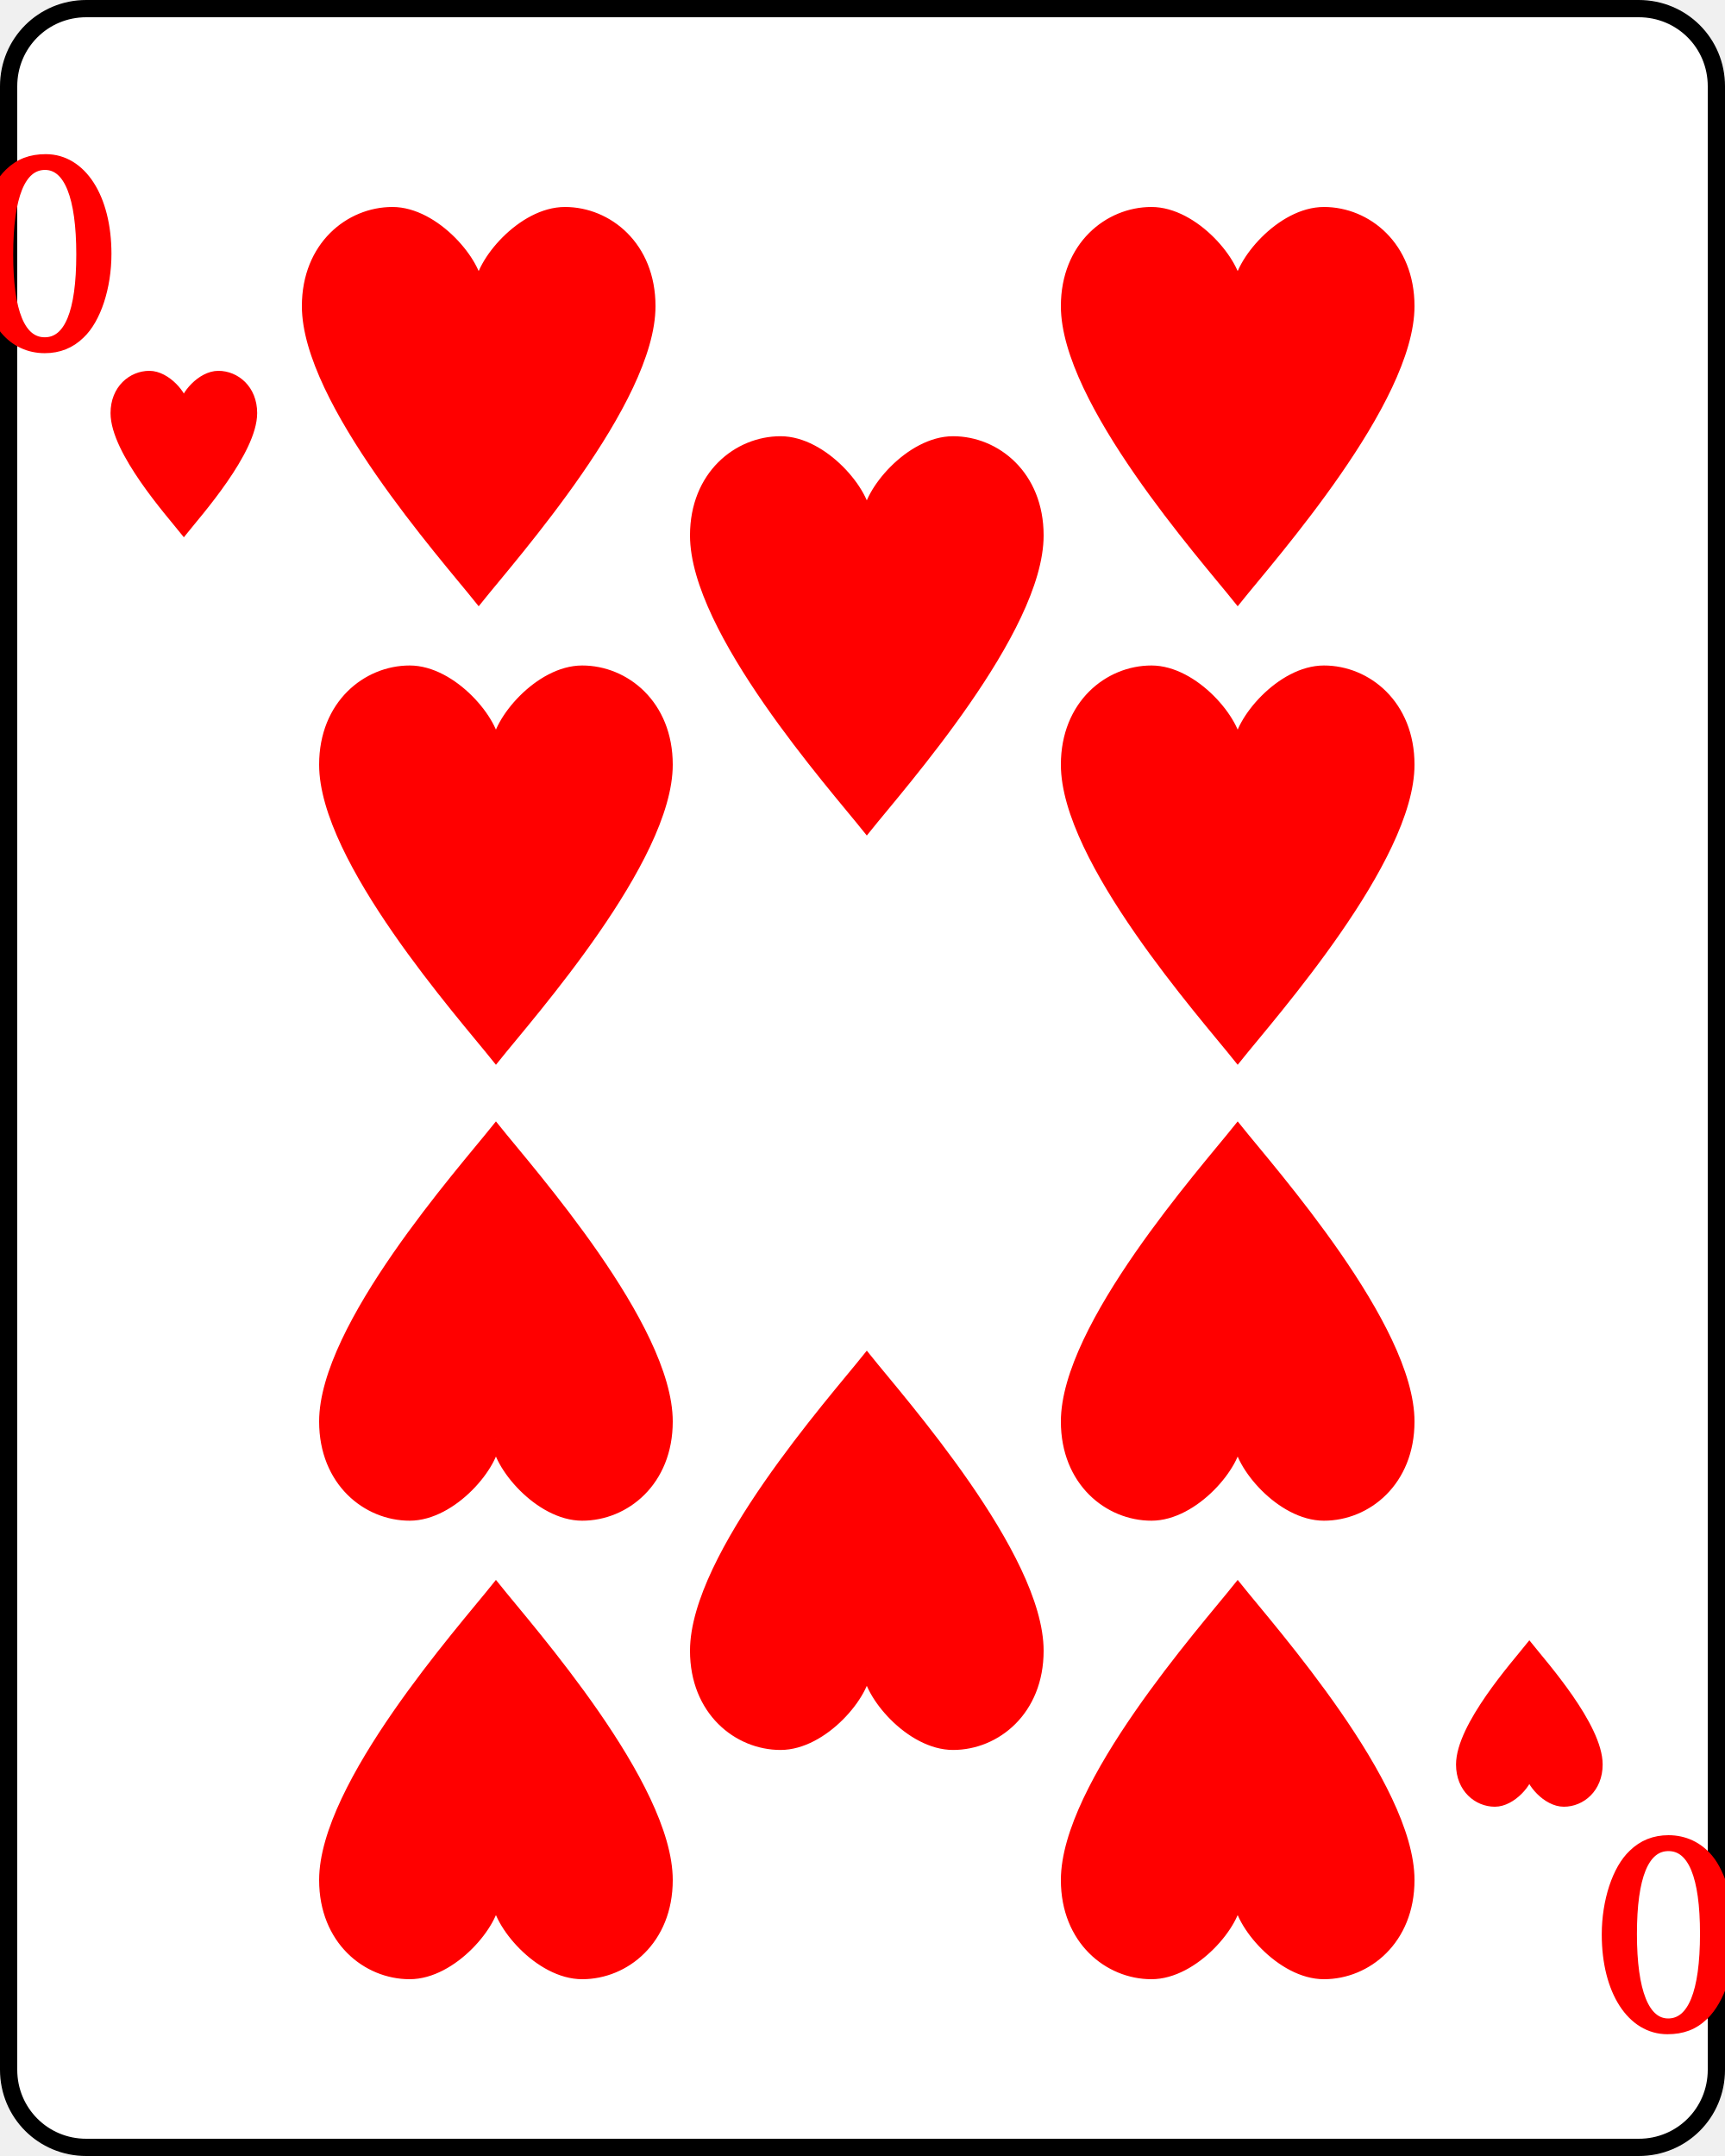
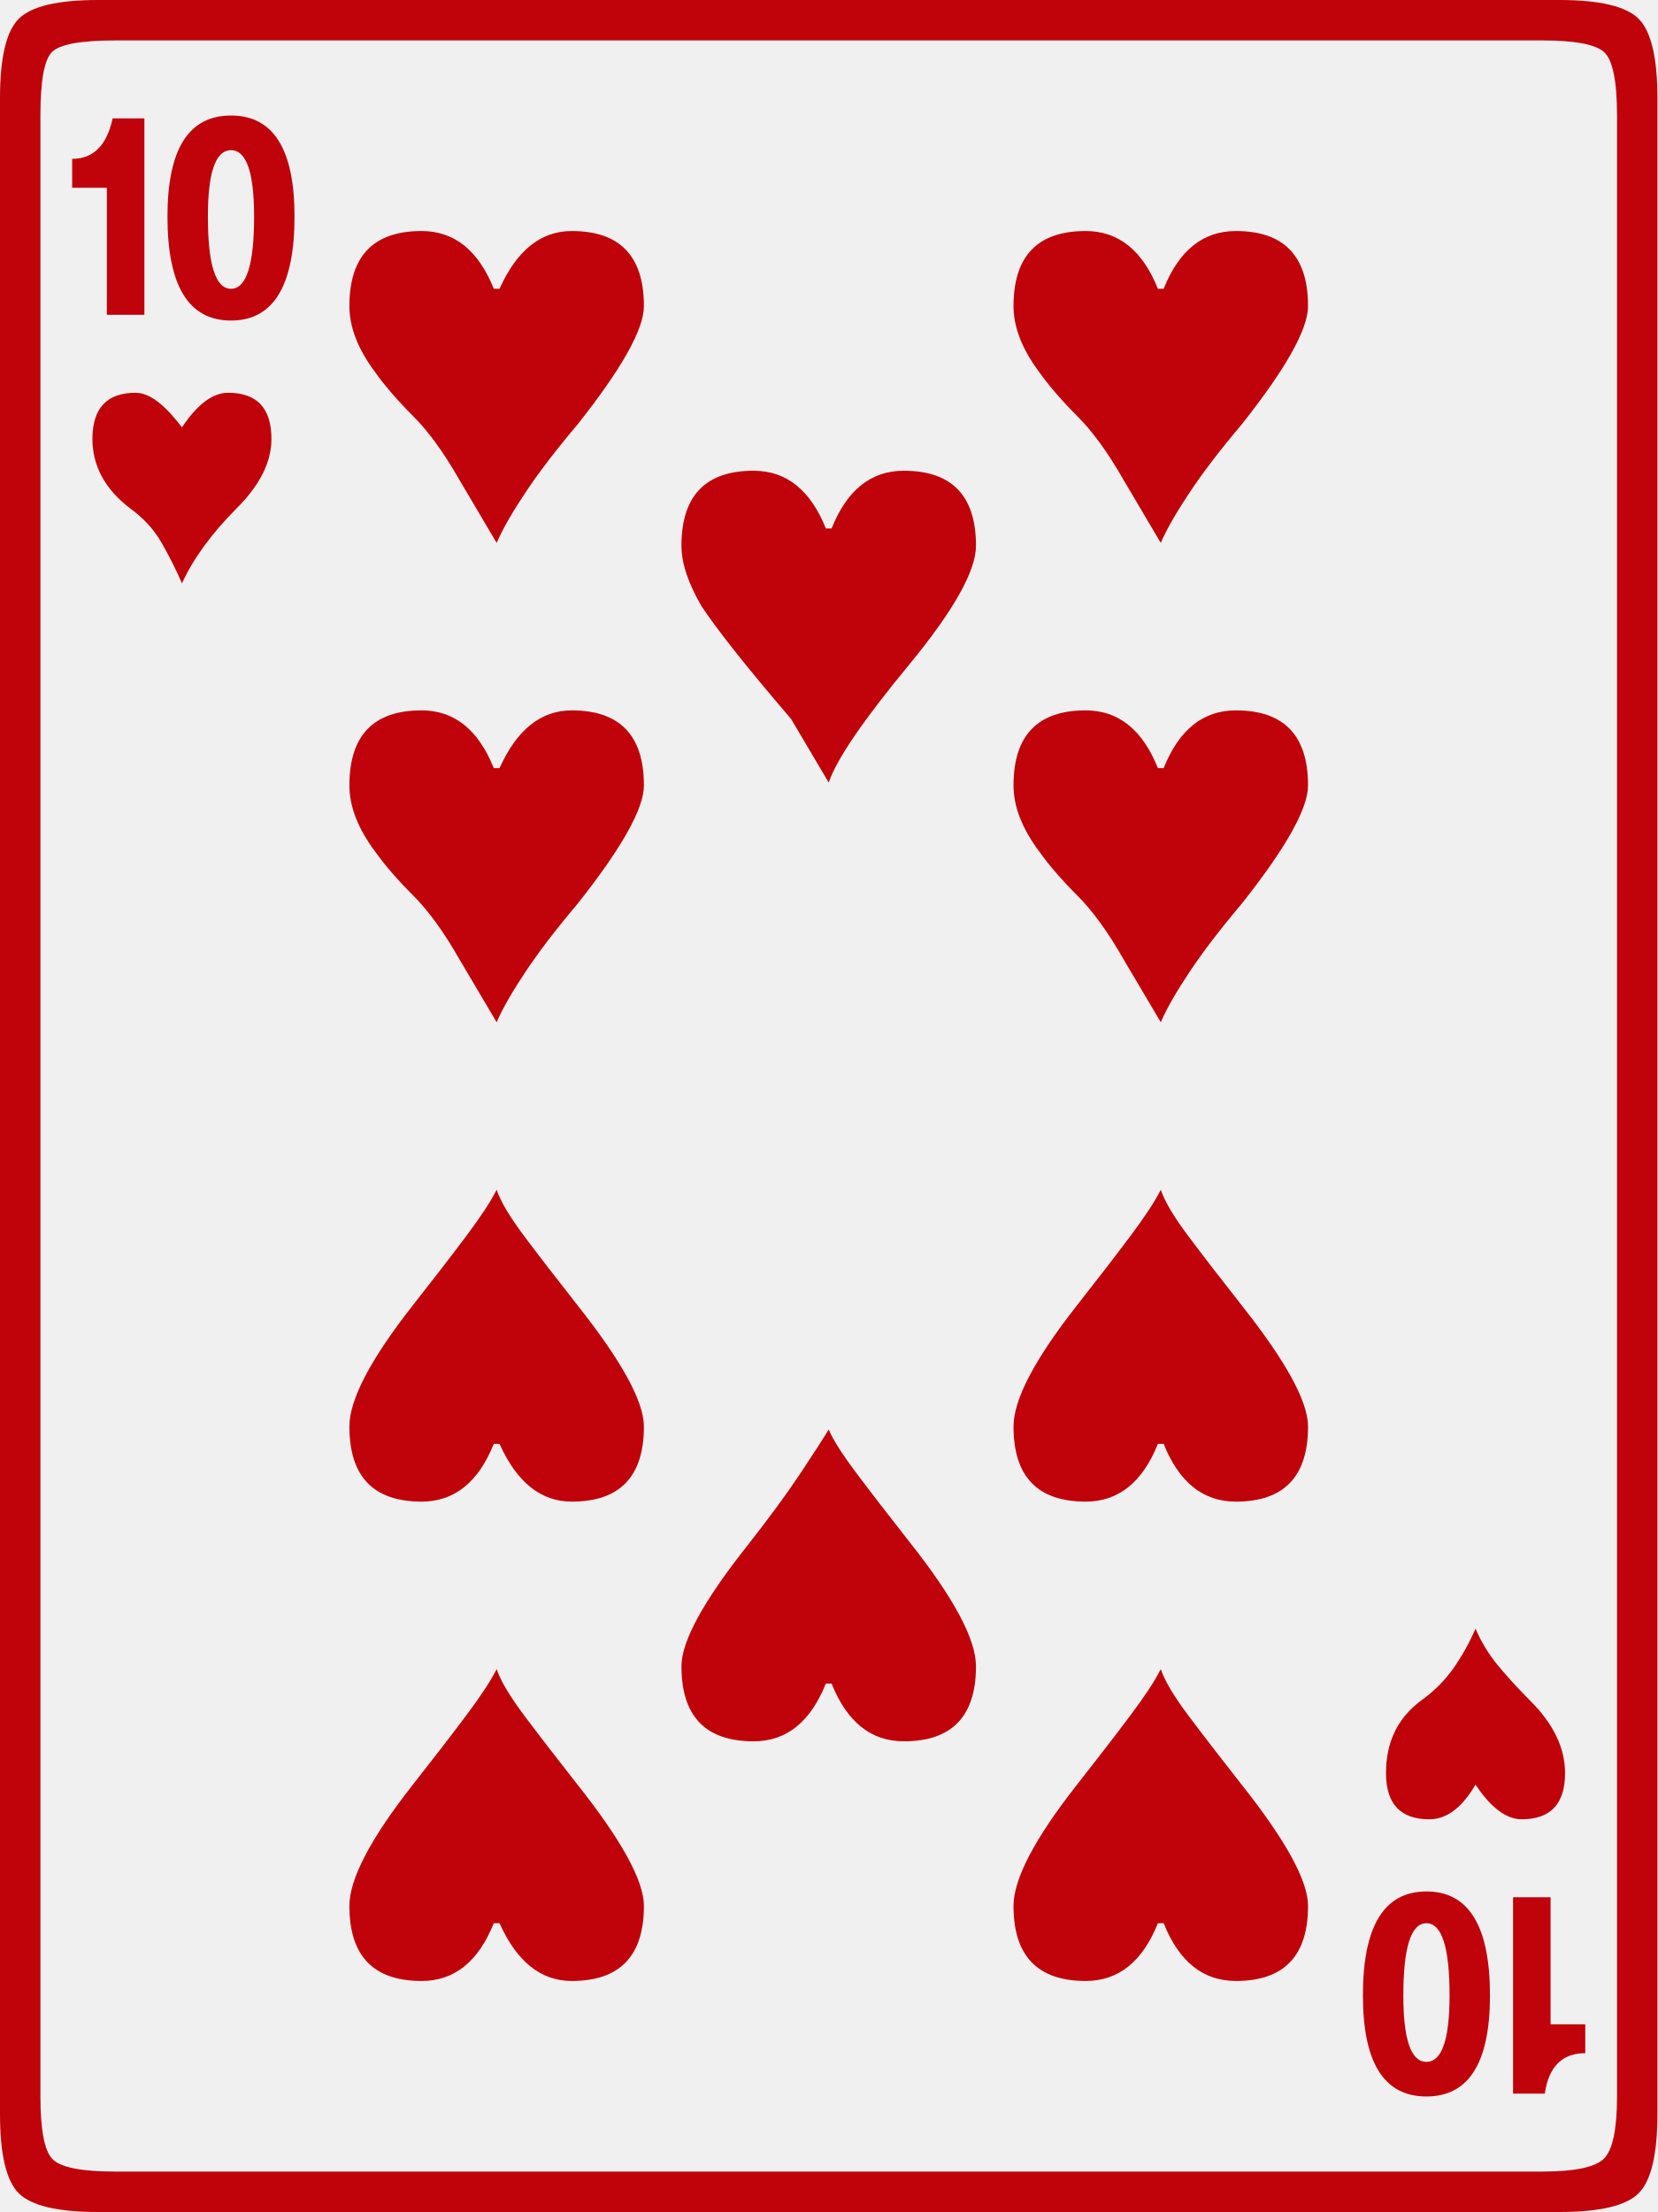
- <svg xmlns="http://www.w3.org/2000/svg" width="200" height="250" id="svg2" version="1.0">
-   <defs id="defs4" />
-   <g id="layer1">
-     <path style="fill:#ffffff;fill-opacity:1;fill-rule:evenodd;stroke:#000000;stroke-width:2;stroke-linecap:butt;stroke-linejoin:miter;stroke-opacity:1;stroke-miterlimit:4;stroke-dasharray:none" d="M 199,10 C 199,5 195,1 190,1 L 10,1 C 5,1 1,5 1,10 L 1,240 C 1,245 5,249 10,249 L 190,249 C 195,249 199,245 199,240 L 199,10 z " id="path3229" />
-     <text xml:space="preserve" style="font-size:32px;font-style:normal;font-variant:normal;font-weight:normal;font-stretch:normal;text-align:center;line-height:125%;writing-mode:lr-tb;text-anchor:middle;fill:#ff0000;fill-opacity:1;stroke:#ff0000;stroke-width:1px;stroke-linecap:butt;stroke-linejoin:miter;stroke-opacity:1;font-family:Nimbus Roman No9 L" x="17.188" y="40" id="text3225">
-       <tspan id="tspan3227" x="17.188" y="40" style="font-size:32px;font-style:normal;font-variant:normal;font-weight:normal;font-stretch:normal;text-align:center;line-height:125%;writing-mode:lr-tb;text-anchor:middle;fill:#ff0000;fill-opacity:1;stroke:#ff0000;stroke-opacity:1;font-family:Nimbus Roman No9 L">10</tspan>
-     </text>
-     <path style="fill:#ff0000;fill-opacity:1;fill-rule:evenodd;stroke:#ff0000;stroke-width:1px;stroke-linecap:butt;stroke-linejoin:miter;stroke-opacity:1" d="M 177.315,205.4 C 177.315,206.6 175.315,209 173.315,209 C 171.315,209 169.315,207.4 169.315,204.6 C 169.315,200.2 175.715,193 177.315,191 C 178.916,193 185.315,200.2 185.315,204.6 C 185.315,207.4 183.315,209 181.315,209 C 179.306,209 177.315,206.6 177.315,205.4 z " id="path3314" />
-     <path style="fill:#ff0000;fill-opacity:1;fill-rule:evenodd;stroke:#ff0000;stroke-width:1px;stroke-linecap:butt;stroke-linejoin:miter;stroke-opacity:1" d="M 21.316,47.1 C 21.316,45.9 19.316,43.5 17.316,43.5 C 15.316,43.5 13.316,45.1 13.316,47.9 C 13.316,52.3 19.715,59.5 21.316,61.5 C 22.916,59.5 29.316,52.3 29.316,47.9 C 29.316,45.1 27.316,43.5 25.316,43.5 C 23.306,43.5 21.316,45.9 21.316,47.1 z " id="path3316" />
-     <path style="fill:#ff0000;fill-opacity:1;fill-rule:evenodd;stroke:#ff0000;stroke-width:1px;stroke-linecap:butt;stroke-linejoin:miter;stroke-opacity:1" d="M 55.5,33.5 C 55.5,30.5 50.5,24.5 45.5,24.5 C 40.5,24.5 35.5,28.5 35.5,35.5 C 35.5,46.5 51.5,64.5 55.5,69.5 C 59.5,64.5 75.5,46.5 75.5,35.5 C 75.5,28.5 70.5,24.5 65.5,24.5 C 60.475,24.5 55.5,30.5 55.5,33.5 z " id="path3386" />
-     <path style="fill:#ff0000;fill-opacity:1;fill-rule:evenodd;stroke:#ff0000;stroke-width:1px;stroke-linecap:butt;stroke-linejoin:miter;stroke-opacity:1" d="M 143.5,33.5 C 143.5,30.5 138.5,24.5 133.5,24.5 C 128.5,24.5 123.5,28.5 123.5,35.5 C 123.5,46.5 139.5,64.5 143.5,69.5 C 147.5,64.5 163.5,46.5 163.5,35.5 C 163.5,28.5 158.5,24.5 153.5,24.5 C 148.475,24.5 143.5,30.5 143.5,33.5 z " id="path3388" />
-     <path style="fill:#ff0000;fill-opacity:1;fill-rule:evenodd;stroke:#ff0000;stroke-width:1px;stroke-linecap:butt;stroke-linejoin:miter;stroke-opacity:1" d="M 143.5,220 C 143.5,223 138.5,229 133.5,229 C 128.5,229 123.5,225 123.5,218 C 123.5,207 139.5,189 143.5,184 C 147.5,189 163.5,207 163.5,218 C 163.5,225 158.5,229 153.5,229 C 148.475,229 143.5,223 143.5,220 z " id="path3390" />
-     <path style="fill:#ff0000;fill-opacity:1;fill-rule:evenodd;stroke:#ff0000;stroke-width:1px;stroke-linecap:butt;stroke-linejoin:miter;stroke-opacity:1" d="M 57.5,220 C 57.5,223 52.5,229 47.5,229 C 42.5,229 37.5,225 37.5,218 C 37.5,207 53.5,189 57.5,184 C 61.5,189 77.5,207 77.5,218 C 77.5,225 72.5,229 67.5,229 C 62.475,229 57.5,223 57.5,220 z " id="path3392" />
-     <path style="fill:#ff0000;fill-opacity:1;fill-rule:evenodd;stroke:#ff0000;stroke-width:1px;stroke-linecap:butt;stroke-linejoin:miter;stroke-opacity:1" d="M 57.5,86.667 C 57.5,83.667 52.5,77.667 47.5,77.667 C 42.5,77.667 37.5,81.667 37.5,88.667 C 37.5,99.667 53.5,117.667 57.5,122.667 C 61.5,117.667 77.5,99.667 77.5,88.667 C 77.5,81.667 72.5,77.667 67.5,77.667 C 62.475,77.667 57.5,83.667 57.5,86.667 z " id="path3426" />
-     <path style="fill:#ff0000;fill-opacity:1;fill-rule:evenodd;stroke:#ff0000;stroke-width:1px;stroke-linecap:butt;stroke-linejoin:miter;stroke-opacity:1" d="M 143.5,86.667 C 143.5,83.667 138.5,77.667 133.5,77.667 C 128.5,77.667 123.5,81.667 123.5,88.667 C 123.5,99.667 139.5,117.667 143.5,122.667 C 147.5,117.667 163.5,99.667 163.5,88.667 C 163.5,81.667 158.5,77.667 153.5,77.667 C 148.475,77.667 143.5,83.667 143.5,86.667 z " id="path3461" />
-     <path style="fill:#ff0000;fill-opacity:1;fill-rule:evenodd;stroke:#ff0000;stroke-width:1px;stroke-linecap:butt;stroke-linejoin:miter;stroke-opacity:1" d="M 57.5,166.833 C 57.5,169.833 52.5,175.833 47.5,175.833 C 42.5,175.833 37.5,171.833 37.5,164.833 C 37.5,153.833 53.5,135.833 57.5,130.833 C 61.5,135.833 77.5,153.833 77.5,164.833 C 77.5,171.833 72.5,175.833 67.5,175.833 C 62.475,175.833 57.5,169.833 57.5,166.833 z " id="path3534" />
-     <path style="fill:#ff0000;fill-opacity:1;fill-rule:evenodd;stroke:#ff0000;stroke-width:1px;stroke-linecap:butt;stroke-linejoin:miter;stroke-opacity:1" d="M 143.5,166.833 C 143.5,169.833 138.5,175.833 133.5,175.833 C 128.5,175.833 123.5,171.833 123.5,164.833 C 123.5,153.833 139.5,135.833 143.5,130.833 C 147.5,135.833 163.5,153.833 163.5,164.833 C 163.5,171.833 158.5,175.833 153.5,175.833 C 148.475,175.833 143.5,169.833 143.5,166.833 z " id="path3572" />
-     <path style="fill:#ff0000;fill-opacity:1;fill-rule:evenodd;stroke:#ff0000;stroke-width:1px;stroke-linecap:butt;stroke-linejoin:miter;stroke-opacity:1" d="M 100.5,60.083 C 100.5,57.083 95.5,51.083 90.5,51.083 C 85.5,51.083 80.5,55.083 80.5,62.083 C 80.5,73.083 96.5,91.083 100.5,96.083 C 104.5,91.083 120.5,73.083 120.5,62.083 C 120.5,55.083 115.5,51.083 110.5,51.083 C 105.475,51.083 100.5,57.083 100.5,60.083 z " id="path3574" />
-     <path style="fill:#ff0000;fill-opacity:1;fill-rule:evenodd;stroke:#ff0000;stroke-width:1px;stroke-linecap:butt;stroke-linejoin:miter;stroke-opacity:1" d="M 100.5,193.417 C 100.5,196.417 95.5,202.417 90.5,202.417 C 85.5,202.417 80.5,198.417 80.5,191.417 C 80.5,180.417 96.5,162.417 100.5,157.417 C 104.5,162.417 120.5,180.417 120.5,191.417 C 120.5,198.417 115.5,202.417 110.5,202.417 C 105.475,202.417 100.5,196.417 100.5,193.417 z " id="path3631" />
-     <text xml:space="preserve" style="font-size:32px;font-style:normal;font-variant:normal;font-weight:normal;font-stretch:normal;text-align:center;line-height:125%;writing-mode:lr-tb;text-anchor:middle;fill:#ff0000;fill-opacity:1;stroke:#ff0000;stroke-width:1px;stroke-linecap:butt;stroke-linejoin:miter;stroke-opacity:1;font-family:Nimbus Roman No9 L" x="-181.444" y="-213.752" id="text3633" transform="scale(-1,-1)">
-       <tspan id="tspan3635" x="-181.444" y="-213.752" style="font-size:32px;font-style:normal;font-variant:normal;font-weight:normal;font-stretch:normal;text-align:center;line-height:125%;writing-mode:lr-tb;text-anchor:middle;fill:#ff0000;fill-opacity:1;stroke:#ff0000;stroke-opacity:1;font-family:Nimbus Roman No9 L">10</tspan>
-     </text>
+ <svg xmlns="http://www.w3.org/2000/svg" xmlns:xlink="http://www.w3.org/1999/xlink" width="495.938pt" height="661.828pt" viewBox="0 0 495.938 661.828" version="1.1" id="svg16851">
+   <defs id="defs16832">
+     <g id="g16827">
+       <symbol overflow="visible" id="glyph0-0">
+         <path style="stroke:none" d="" id="path16815" />
+       </symbol>
+       <symbol overflow="visible" id="glyph0-1">
+         <path style="stroke:none" d="" id="path16818" />
+       </symbol>
+       <symbol overflow="visible" id="glyph1-0">
+         <path style="stroke:none" d="M 82.078,0 V -616.891 H 436.312 V 0 Z M 126.141,-44.062 H 393.125 V -572.828 H 126.141 Z m 0,0" id="path16821" />
+       </symbol>
+       <symbol overflow="visible" id="glyph1-1">
+         <path style="stroke:none" d="M 73.438,0 C 61.344,0 53.418,-1.867 49.672,-5.609 45.93,-9.355 44.062,-17.281 44.062,-29.375 v -603.078 c 0,-12.09 1.867,-20.008 5.609,-23.75 3.746,-3.746 11.672,-5.625 23.766,-5.625 H 510.625 c 12.09,0 20.008,1.879 23.75,5.625 3.746,3.742 5.625,11.66 5.625,23.75 V -29.375 c 0,12.094 -1.879,20.02 -5.625,23.766 C 530.633,-1.867 522.715,0 510.625,0 Z m 5.188,-12.094 h 426.812 c 9.789,0 15.984,-1.297 18.578,-3.891 2.59,-2.59 3.891,-8.785 3.891,-18.578 v -592.703 c 0,-10.363 -1.301,-16.695 -3.891,-19 -2.594,-2.309 -8.789,-3.469 -18.578,-3.469 H 78.625 c -10.367,0 -16.707,1.16 -19.016,3.469 -2.305,2.305 -3.453,8.637 -3.453,19 V -34.562 c 0,9.793 1.148,15.988 3.453,18.578 2.309,2.594 8.648,3.891 19.016,3.891 z m 34.562,-553.828 c -12.68,0 -19.016,-10.367 -19.016,-31.109 0,-20.152 6.336,-30.234 19.016,-30.234 12.664,0 19,10.082 19,30.234 0,20.742 -6.336,31.109 -19,31.109 z m -37.156,-1.719 v -38.016 h -10.375 v -8.641 c 6.34,0 10.379,-4.035 12.109,-12.109 h 9.5 v 58.766 z m 37.156,-7.781 c 4.602,0 6.906,-7.203 6.906,-21.609 0,-13.238 -2.305,-19.859 -6.906,-19.859 -4.617,0 -6.922,6.621 -6.922,19.859 0,14.406 2.305,21.609 6.922,21.609 z m 79.484,76.031 -11.234,-19.016 c -4.605,-8.059 -9.215,-14.395 -13.828,-19 -4.605,-4.602 -8.348,-8.926 -11.219,-12.969 -5.188,-6.902 -7.781,-13.523 -7.781,-19.859 0,-14.977 7.195,-22.469 21.594,-22.469 9.789,0 16.992,5.762 21.609,17.281 h 1.719 c 5.184,-11.52 12.391,-17.281 21.609,-17.281 14.395,0 21.594,7.492 21.594,22.469 0,6.906 -6.629,18.715 -19.875,35.422 -6.336,7.492 -11.52,14.262 -15.547,20.312 -4.031,6.043 -6.914,11.082 -8.641,15.109 z m 198.719,0 -11.234,-19.016 c -4.605,-8.059 -9.215,-14.395 -13.828,-19 -4.605,-4.602 -8.348,-8.926 -11.219,-12.969 -5.188,-6.902 -7.781,-13.523 -7.781,-19.859 0,-14.977 7.195,-22.469 21.594,-22.469 9.789,0 16.992,5.762 21.609,17.281 H 392.25 c 4.613,-11.52 11.816,-17.281 21.609,-17.281 14.395,0 21.594,7.492 21.594,22.469 0,6.906 -6.629,18.715 -19.875,35.422 -6.336,7.492 -11.52,14.262 -15.547,20.312 -4.031,6.043 -6.914,11.082 -8.641,15.109 z M 98.5,-487.297 c -1.73,-4.027 -3.754,-8.062 -6.062,-12.094 -2.305,-4.027 -5.473,-7.488 -9.5,-10.375 -7.48,-5.758 -11.219,-12.672 -11.219,-20.734 0,-9.207 4.316,-13.812 12.953,-13.812 4.027,0 8.641,3.457 13.828,10.359 4.602,-6.902 9.207,-10.359 13.812,-10.359 8.645,0 12.969,4.605 12.969,13.812 0,6.918 -3.461,13.832 -10.375,20.734 -7.48,7.492 -12.949,14.98 -16.406,22.469 z m 193.531,59.609 -11.234,-19 c -6.906,-8.059 -12.523,-14.828 -16.844,-20.297 -4.324,-5.477 -7.637,-9.945 -9.938,-13.406 -4.031,-6.902 -6.047,-12.953 -6.047,-18.141 0,-14.965 7.195,-22.453 21.594,-22.453 9.789,0 16.992,5.758 21.609,17.266 h 1.719 c 4.613,-11.508 11.816,-17.266 21.609,-17.266 14.395,0 21.594,7.488 21.594,22.453 0,7.492 -6.629,19.301 -19.875,35.422 -13.824,16.711 -21.887,28.52 -24.188,35.422 z m -99.359,71.719 -11.234,-19 c -4.605,-8.07 -9.215,-14.41 -13.828,-19.016 -4.605,-4.602 -8.348,-8.922 -11.219,-12.953 -5.188,-6.914 -7.781,-13.539 -7.781,-19.875 0,-14.977 7.195,-22.469 21.594,-22.469 9.789,0 16.992,5.762 21.609,17.281 h 1.719 c 5.184,-11.52 12.391,-17.281 21.609,-17.281 14.395,0 21.594,7.492 21.594,22.469 0,6.906 -6.629,18.715 -19.875,35.422 -6.336,7.492 -11.52,14.262 -15.547,20.312 -4.031,6.043 -6.914,11.082 -8.641,15.109 z m 198.719,0 -11.234,-19 c -4.605,-8.07 -9.215,-14.41 -13.828,-19.016 -4.605,-4.602 -8.348,-8.922 -11.219,-12.953 -5.188,-6.914 -7.781,-13.539 -7.781,-19.875 0,-14.977 7.195,-22.469 21.594,-22.469 9.789,0 16.992,5.762 21.609,17.281 H 392.25 c 4.613,-11.52 11.816,-17.281 21.609,-17.281 14.395,0 21.594,7.492 21.594,22.469 0,6.906 -6.629,18.715 -19.875,35.422 -6.336,7.492 -11.52,14.262 -15.547,20.312 -4.031,6.043 -6.914,11.082 -8.641,15.109 z m -221.188,143.422 c -14.398,0 -21.594,-7.488 -21.594,-22.469 0,-8.059 6.332,-20.156 19,-36.281 6.34,-8.059 11.672,-14.973 15.984,-20.734 4.32,-5.758 7.348,-10.367 9.078,-13.828 1.152,3.461 3.891,8.07 8.203,13.828 4.32,5.762 9.648,12.676 15.984,20.734 13.246,16.711 19.875,28.805 19.875,36.281 0,14.98 -7.199,22.469 -21.594,22.469 -9.219,0 -16.426,-5.758 -21.609,-17.281 h -1.719 c -4.617,11.523 -11.82,17.281 -21.609,17.281 z m 198.719,0 c -14.398,0 -21.594,-7.488 -21.594,-22.469 0,-8.059 6.336,-20.156 19.016,-36.281 6.332,-8.059 11.656,-14.973 15.969,-20.734 4.32,-5.758 7.348,-10.367 9.078,-13.828 1.152,3.461 3.891,8.07 8.203,13.828 4.32,5.762 9.648,12.676 15.984,20.734 13.246,16.711 19.875,28.805 19.875,36.281 0,14.98 -7.199,22.469 -21.594,22.469 -9.793,0 -16.996,-5.758 -21.609,-17.281 h -1.719 c -4.617,11.523 -11.82,17.281 -21.609,17.281 z m -99.359,71.719 c -14.398,0 -21.594,-7.488 -21.594,-22.469 0,-7.488 6.625,-19.582 19.875,-36.281 6.332,-8.07 11.516,-15.129 15.547,-21.172 4.027,-6.051 6.91,-10.516 8.641,-13.391 1.152,2.875 3.891,7.195 8.203,12.953 4.32,5.762 9.648,12.676 15.984,20.734 13.246,16.711 19.875,29.098 19.875,37.156 0,14.98 -7.199,22.469 -21.594,22.469 -9.793,0 -16.996,-5.758 -21.609,-17.281 h -1.719 c -4.617,11.523 -11.82,17.281 -21.609,17.281 z M 471.75,-117.5 c -8.648,0 -12.969,-4.609 -12.969,-13.828 0,-9.215 3.457,-16.414 10.375,-21.594 4.027,-2.883 7.336,-6.195 9.922,-9.938 2.59,-3.746 4.754,-7.641 6.484,-11.672 1.727,4.031 4.031,7.777 6.906,11.234 2.883,3.461 6.055,6.918 9.516,10.375 6.914,6.906 10.375,14.105 10.375,21.594 0,9.219 -4.324,13.828 -12.969,13.828 -4.605,0 -9.215,-3.457 -13.828,-10.375 -4.031,6.918 -8.637,10.375 -13.812,10.375 z m -301.547,48.375 c -14.398,0 -21.594,-7.484 -21.594,-22.453 0,-8.07 6.332,-20.172 19,-36.297 6.34,-8.059 11.672,-14.973 15.984,-20.734 4.32,-5.758 7.348,-10.367 9.078,-13.828 1.152,3.461 3.891,8.07 8.203,13.828 4.32,5.762 9.648,12.676 15.984,20.734 13.246,16.711 19.875,28.809 19.875,36.297 0,14.969 -7.199,22.453 -21.594,22.453 -9.219,0 -16.426,-5.758 -21.609,-17.281 h -1.719 c -4.617,11.523 -11.82,17.281 -21.609,17.281 z m 198.719,0 c -14.398,0 -21.594,-7.484 -21.594,-22.453 0,-8.07 6.336,-20.172 19.016,-36.297 6.332,-8.059 11.656,-14.973 15.969,-20.734 4.32,-5.758 7.348,-10.367 9.078,-13.828 1.152,3.461 3.891,8.07 8.203,13.828 4.32,5.762 9.648,12.676 15.984,20.734 13.246,16.711 19.875,28.809 19.875,36.297 0,14.969 -7.199,22.453 -21.594,22.453 -9.793,0 -16.996,-5.758 -21.609,-17.281 h -1.719 C 385.914,-74.883 378.711,-69.125 368.922,-69.125 Z M 470.875,-34.562 c -12.668,0 -19,-10.078 -19,-30.234 0,-20.738 6.332,-31.109 19,-31.109 12.676,0 19.016,10.371 19.016,31.109 0,20.156 -6.34,30.234 -19.016,30.234 z m 25.922,-0.859 v -58.75 h 11.234 v 38.016 h 10.375 v 8.641 c -6.918,0 -10.957,4.035 -12.109,12.094 z m -25.922,-9.5 c 4.613,0 6.922,-6.625 6.922,-19.875 0,-14.402 -2.309,-21.609 -6.922,-21.609 -4.605,0 -6.906,7.207 -6.906,21.609 0,13.25 2.301,19.875 6.906,19.875 z m 0,0" id="path16824" />
+       </symbol>
+     </g>
+     <clipPath id="clip1">
+       <path d="M 0,0 H 651.969 V 793.699 H 0 Z m 0,0" id="path16829" />
+     </clipPath>
+   </defs>
+   <g style="fill:#C0020A;fill-opacity:1" id="g16840" transform="translate(-77.8514,-59.36285)">
+     <use xlink:href="#glyph0-1" x="32.513" y="735.392" id="use16838" width="100%" height="100%" />
+   </g>
+   <g style="fill:#C0020A;fill-opacity:1" id="g16844" transform="translate(-77.8514,-59.36285)">
+     <use xlink:href="#glyph0-1" x="324.397" y="735.392" id="use16842" width="100%" height="100%" />
+   </g>
+   <g style="fill:#C0020A;fill-opacity:1" id="g16848" transform="translate(-77.8514,-59.36285)">
+     <use xlink:href="#glyph1-1" x="33.789" y="721.191" id="use16846" width="100%" height="100%" />
  </g>
</svg>
